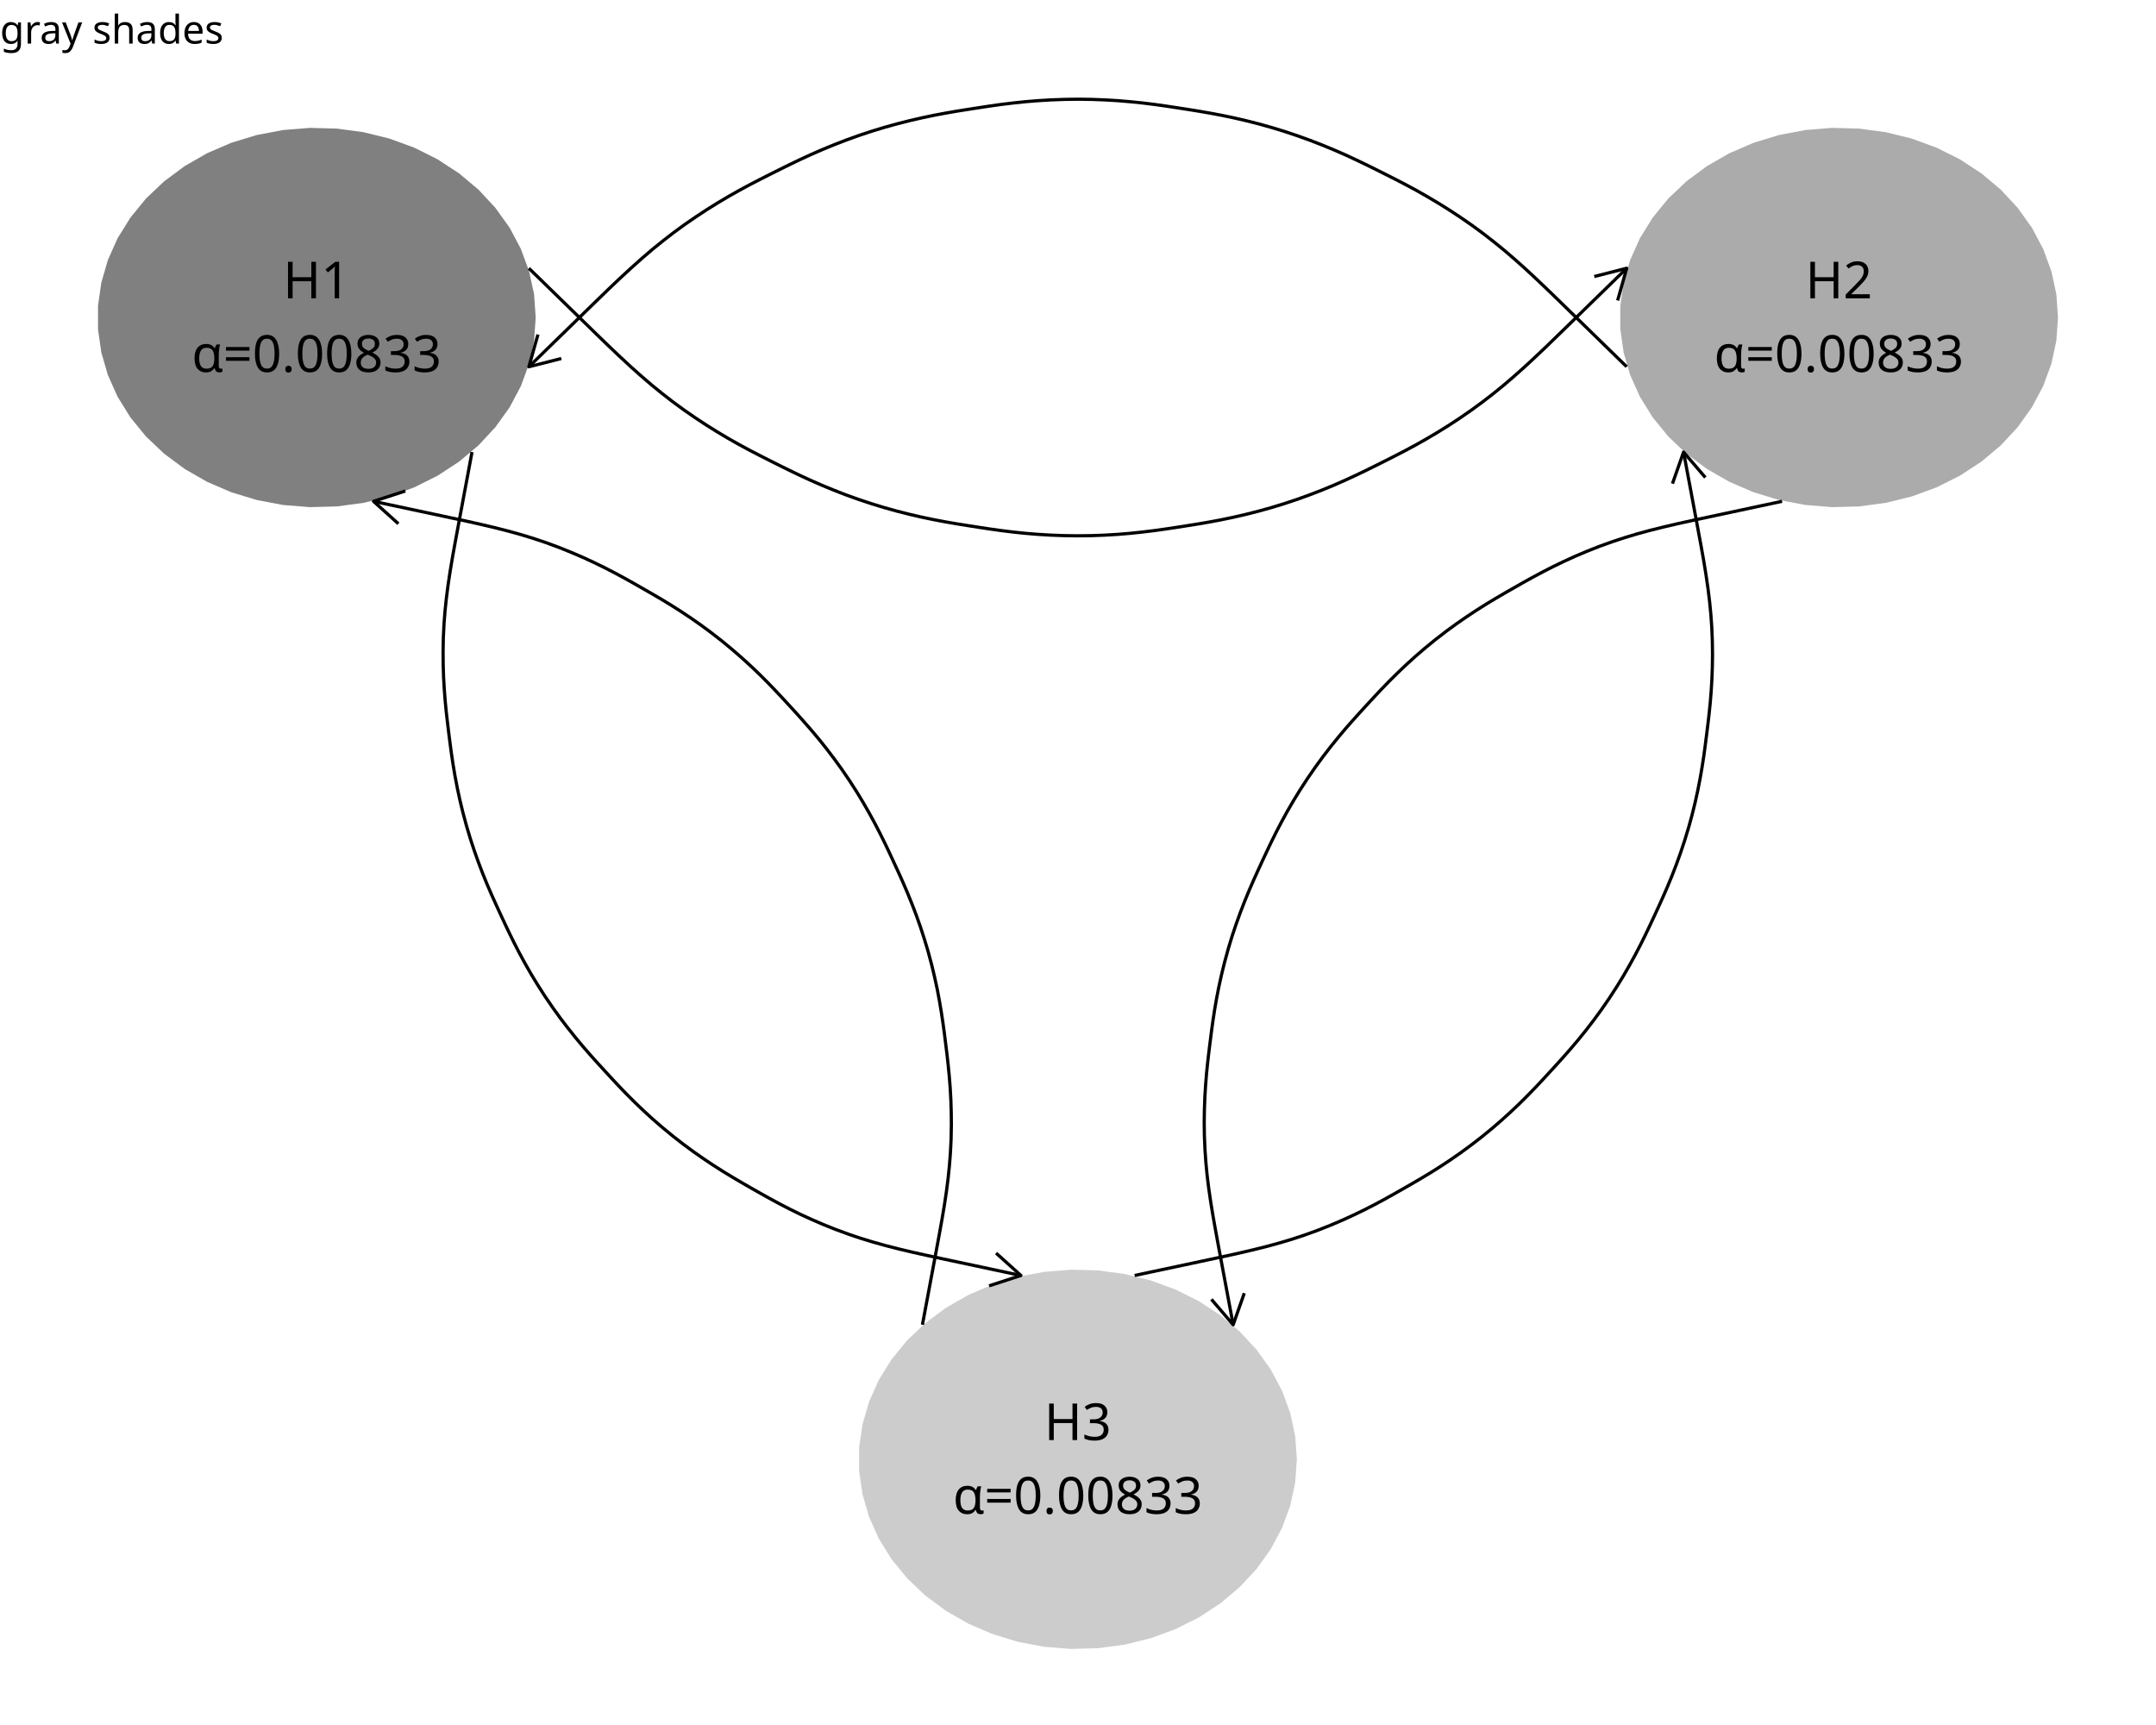
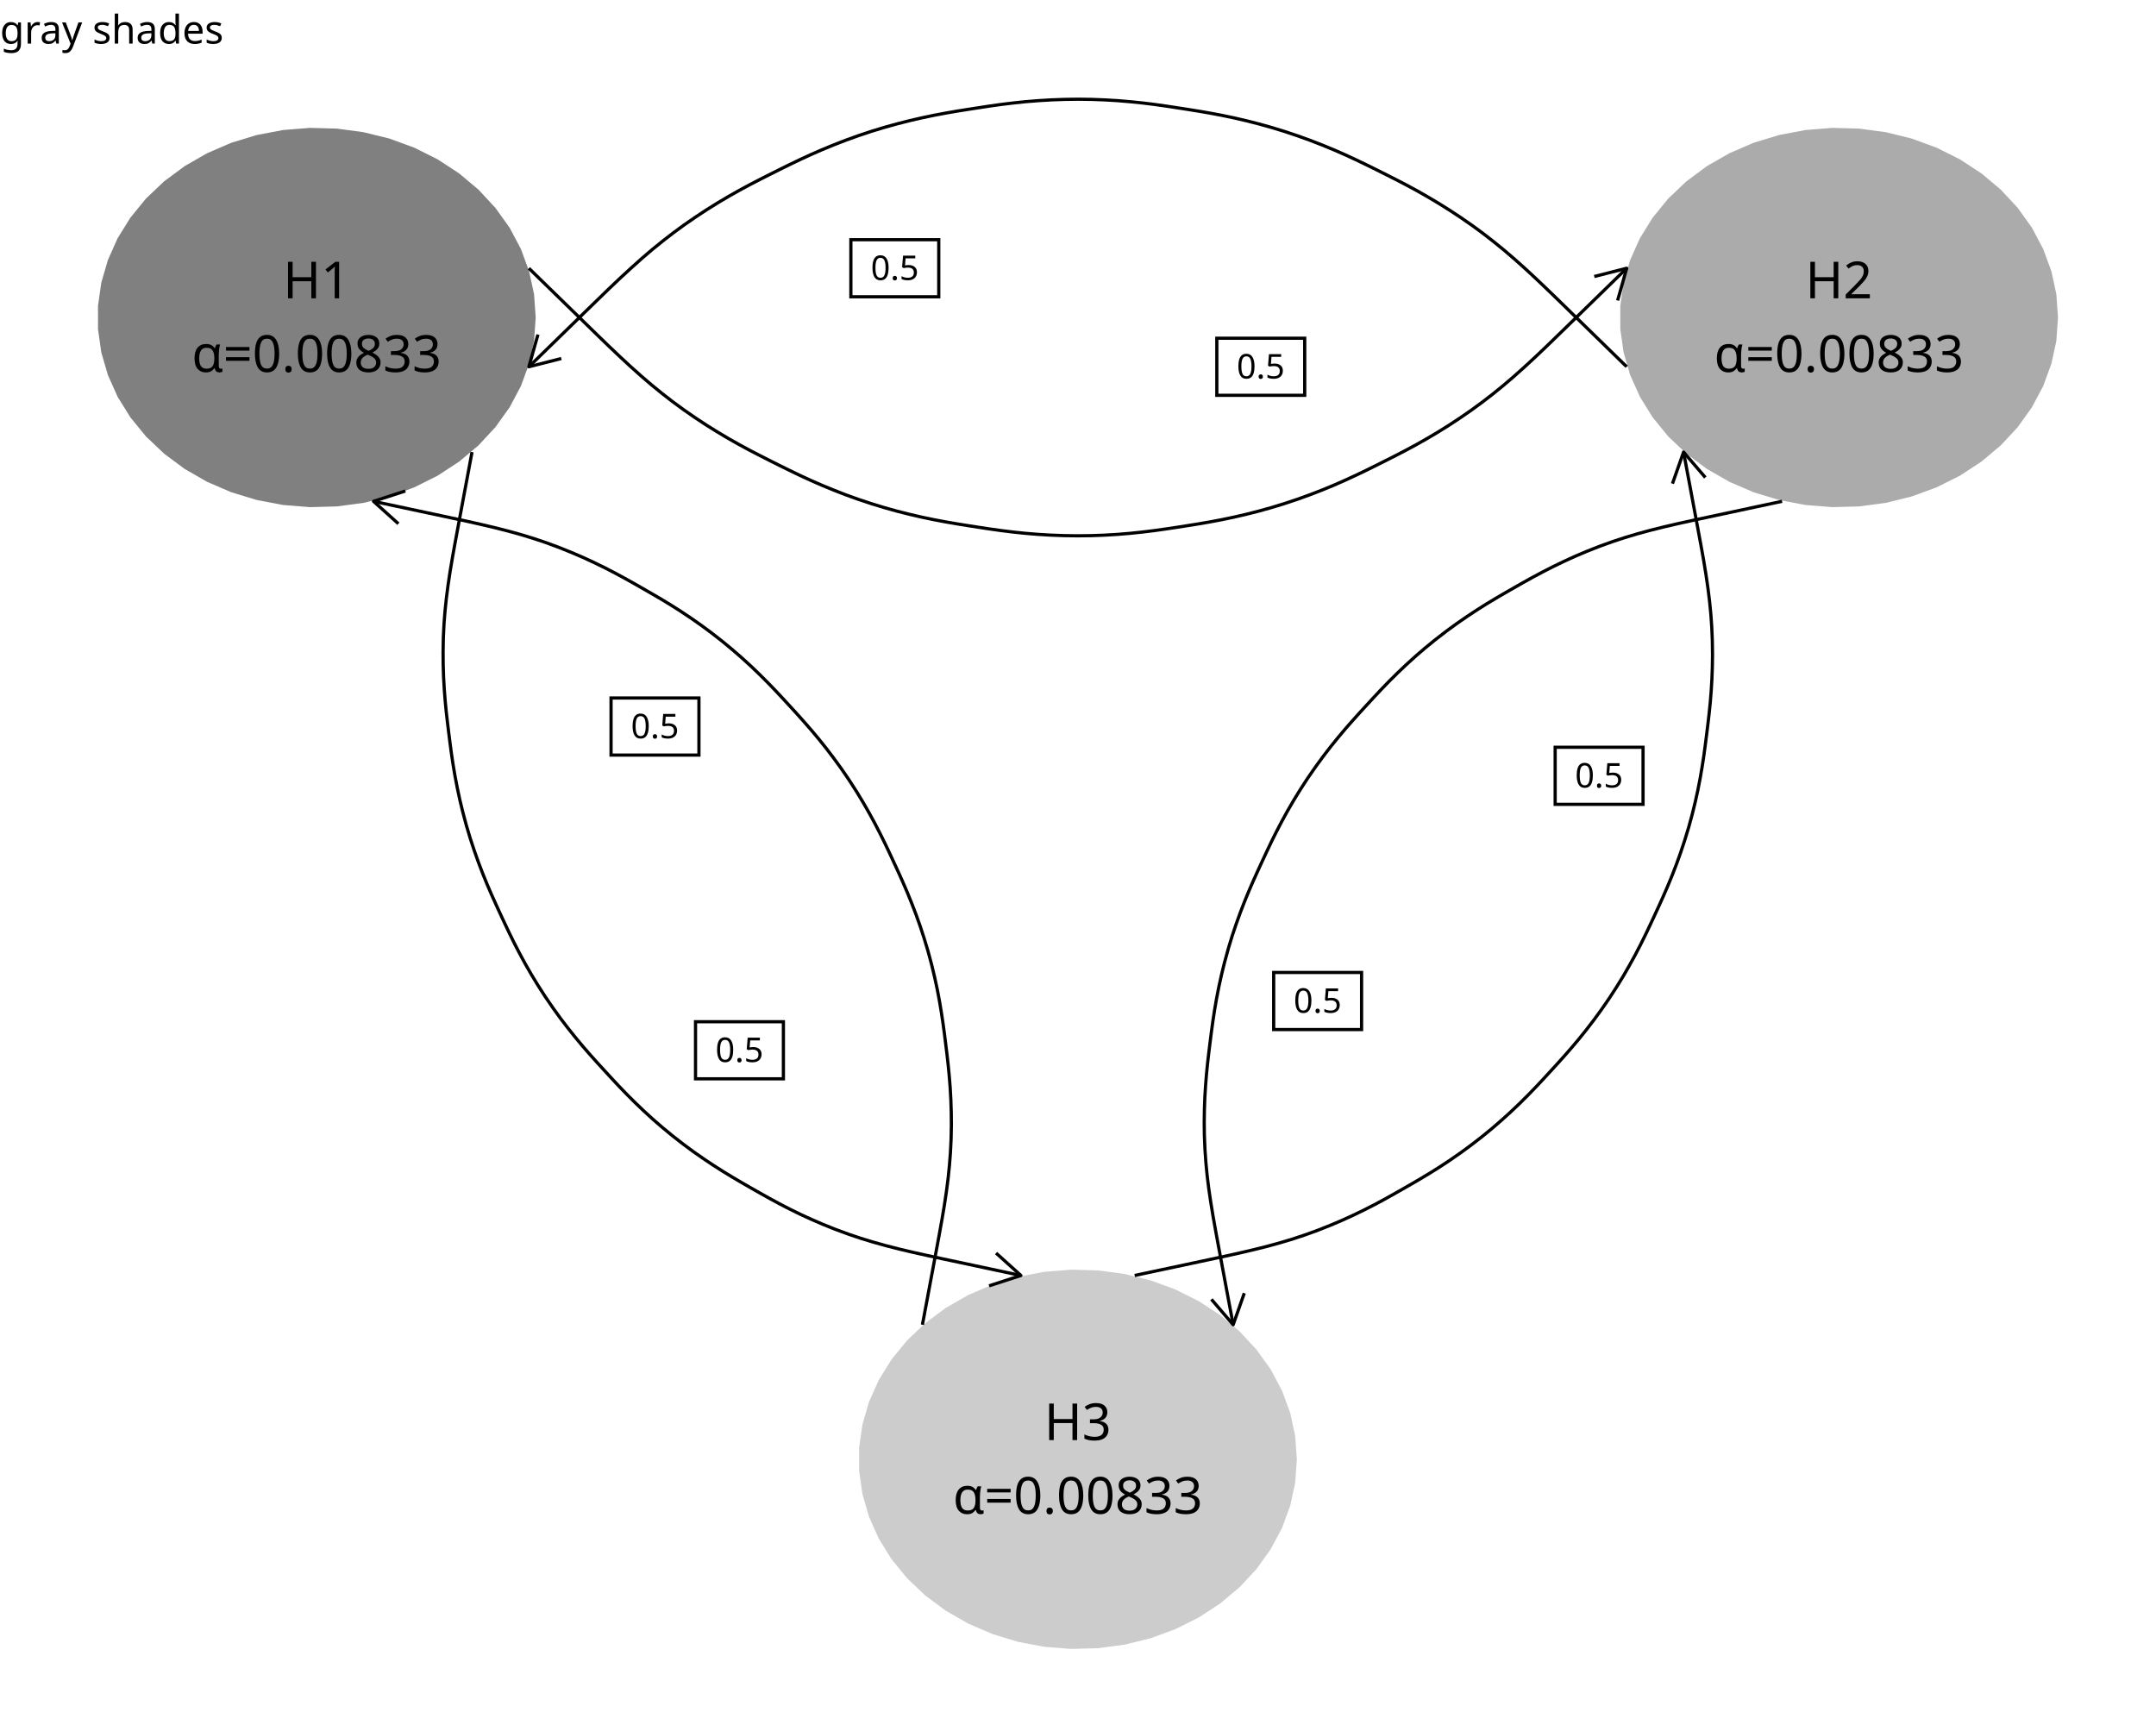
<svg xmlns="http://www.w3.org/2000/svg" class="svglite" data-engine-version="2.0" width="720.00pt" height="576.00pt" viewBox="0 0 720.00 576.00">
  <defs>
    <style type="text/css">
    .svglite line, .svglite polyline, .svglite polygon, .svglite path, .svglite rect, .svglite circle {
      fill: none;
      stroke: #000000;
      stroke-linecap: round;
      stroke-linejoin: round;
      stroke-miterlimit: 10.00;
    }
  </style>
  </defs>
  <rect width="100%" height="100%" style="stroke: none; fill: #FFFFFF;" />
  <defs>
    <clipPath id="cpMC4wMHw3MjAuMDB8MC4wMHw1NzYuMDA=">
      <rect x="0.00" y="0.00" width="720.00" height="576.00" />
    </clipPath>
  </defs>
  <g clip-path="url(#cpMC4wMHw3MjAuMDB8MC4wMHw1NzYuMDA=)">
</g>
  <defs>
    <clipPath id="cpMC4wMHw3MjAuMDB8MTcuMzB8NTc2LjAw">
      <rect x="0.00" y="17.30" width="720.00" height="558.70" />
    </clipPath>
  </defs>
  <g clip-path="url(#cpMC4wMHw3MjAuMDB8MTcuMzB8NTc2LjAw)">
    <polygon points="178.90,106.02 178.35,98.24 176.69,90.57 173.96,83.14 170.20,76.05 165.45,69.42 159.81,63.34 153.34,57.91 146.15,53.21 138.35,49.31 130.06,46.27 121.39,44.14 112.49,42.94 103.49,42.70 94.52,43.42 85.72,45.09 77.23,47.68 69.17,51.16 61.66,55.47 54.82,60.54 48.75,66.30 43.55,72.67 39.28,79.54 36.03,86.82 33.83,94.38 32.73,102.12 32.73,109.92 33.83,117.66 36.03,125.23 39.28,132.50 43.55,139.37 48.75,145.74 54.82,151.50 61.66,156.58 69.17,160.89 77.23,164.36 85.72,166.95 94.52,168.62 103.49,169.34 112.49,169.10 121.39,167.91 130.06,165.77 138.35,162.73 146.15,158.83 153.34,154.13 159.81,148.70 165.45,142.62 170.20,135.99 173.96,128.91 176.69,121.47 178.35,113.81 178.90,106.02 " style="stroke-width: 1.07; stroke: none; stroke-linecap: butt; fill: #808080;" />
    <polygon points="687.27,106.02 686.72,98.24 685.06,90.57 682.33,83.14 678.57,76.05 673.83,69.42 668.18,63.34 661.71,57.91 654.53,53.21 646.73,49.31 638.43,46.27 629.77,44.14 620.87,42.94 611.86,42.70 602.90,43.42 594.10,45.09 585.60,47.68 577.54,51.16 570.03,55.47 563.19,60.54 557.12,66.30 551.92,72.67 547.66,79.54 544.40,86.82 542.21,94.38 541.10,102.12 541.10,109.92 542.21,117.66 544.40,125.23 547.66,132.50 551.92,139.37 557.12,145.74 563.19,151.50 570.03,156.58 577.54,160.89 585.60,164.36 594.10,166.95 602.90,168.62 611.86,169.34 620.87,169.10 629.77,167.91 638.43,165.77 646.73,162.73 654.53,158.83 661.71,154.13 668.18,148.70 673.83,142.62 678.57,135.99 682.33,128.91 685.06,121.47 686.72,113.81 687.27,106.02 " style="stroke-width: 1.07; stroke: none; stroke-linecap: butt; fill: #ABABAB;" />
    <polygon points="433.09,487.28 432.53,479.50 430.88,471.83 428.15,464.40 424.38,457.31 419.64,450.68 413.99,444.60 407.53,439.17 400.34,434.47 392.54,430.57 384.24,427.53 375.58,425.40 366.68,424.20 357.68,423.96 348.71,424.68 339.91,426.35 331.42,428.94 323.35,432.42 315.84,436.73 309.00,441.80 302.94,447.57 297.73,453.93 293.47,460.80 290.22,468.08 288.02,475.64 286.91,483.38 286.91,491.18 288.02,498.92 290.22,506.49 293.47,513.76 297.73,520.63 302.94,527.00 309.00,532.76 315.84,537.84 323.35,542.15 331.42,545.62 339.91,548.22 348.71,549.89 357.68,550.60 366.68,550.36 375.58,549.17 384.24,547.03 392.54,543.99 400.34,540.09 407.53,535.39 413.99,529.96 419.64,523.89 424.38,517.25 428.15,510.17 430.88,502.74 432.53,495.07 433.09,487.28 " style="stroke-width: 1.07; stroke: none; stroke-linecap: butt; fill: #CCCCCC;" />
    <text x="105.74" y="99.60" text-anchor="middle" style="font-size: 17.07px; font-family: sans;" textLength="21.83px" lengthAdjust="spacingAndGlyphs">H1</text>
    <text x="105.74" y="124.19" text-anchor="middle" style="font-size: 17.07px; font-family: sans;" textLength="81.56px" lengthAdjust="spacingAndGlyphs">α=0.00833</text>
    <text x="614.12" y="99.60" text-anchor="middle" style="font-size: 17.07px; font-family: sans;" textLength="21.83px" lengthAdjust="spacingAndGlyphs">H2</text>
    <text x="614.12" y="124.19" text-anchor="middle" style="font-size: 17.07px; font-family: sans;" textLength="81.56px" lengthAdjust="spacingAndGlyphs">α=0.00833</text>
    <text x="359.93" y="480.87" text-anchor="middle" style="font-size: 17.07px; font-family: sans;" textLength="21.83px" lengthAdjust="spacingAndGlyphs">H3</text>
    <text x="359.93" y="505.45" text-anchor="middle" style="font-size: 17.07px; font-family: sans;" textLength="81.56px" lengthAdjust="spacingAndGlyphs">α=0.00833</text>
    <polyline points="543.24,122.47 543.17,122.39 542.69,121.93 541.51,120.78 539.51,118.83 536.67,116.06 533.16,112.64 529.20,108.78 525.06,104.74 520.95,100.73 516.98,96.89 513.15,93.24 509.46,89.81 505.87,86.60 502.35,83.58 498.85,80.73 495.34,78.00 491.77,75.38 491.39,75.11 487.74,72.58 484.05,70.16 480.36,67.85 476.70,65.68 473.12,63.64 469.62,61.75 466.23,59.99 462.91,58.31 459.64,56.67 456.32,55.03 452.87,53.38 449.28,51.71 445.51,50.06 441.58,48.44 437.53,46.87 433.38,45.37 429.17,43.96 428.93,43.88 424.68,42.58 420.43,41.39 416.22,40.32 412.07,39.36 408.04,38.52 404.13,37.78 400.36,37.13 396.70,36.54 393.08,35.98 389.41,35.42 385.63,34.89 381.70,34.40 377.60,33.98 373.37,33.62 369.03,33.36 364.62,33.19 360.19,33.13 359.93,33.13 355.49,33.19 351.08,33.35 346.74,33.61 342.50,33.95 338.40,34.38 334.45,34.86 330.66,35.39 326.99,35.95 323.37,36.51 319.71,37.09 315.95,37.74 312.05,38.47 308.03,39.31 303.89,40.26 299.67,41.33 295.42,42.51 291.18,43.80 290.93,43.88 286.72,45.28 282.57,46.78 278.51,48.35 274.57,49.97 270.80,51.62 267.19,53.28 263.74,54.94 260.41,56.58 257.14,58.22 253.83,59.89 250.44,61.65 246.95,63.53 243.37,65.55 239.71,67.72 236.02,70.02 232.34,72.44 228.68,74.96 228.47,75.11 224.90,77.72 221.38,80.44 217.88,83.27 214.37,86.27 210.79,89.47 207.10,92.87 203.29,96.49 199.34,100.32 195.24,104.31 191.09,108.36 187.10,112.25 183.53,115.73 180.62,118.57 178.52,120.62 177.26,121.84 176.72,122.37 176.62,122.47 176.62,122.47 " style="stroke-width: 1.07; stroke-linecap: butt;" />
    <polyline points="179.65,111.71 176.62,122.47 187.45,119.71 " style="stroke-width: 1.07; stroke-linecap: butt;" />
    <polyline points="308.05,442.35 308.07,442.24 308.19,441.56 308.51,439.89 309.03,437.07 309.77,433.14 310.66,428.36 311.65,423.08 312.66,417.66 313.64,412.39 314.55,407.34 315.36,402.52 316.05,397.92 316.62,393.50 317.06,389.21 317.39,385.00 317.60,380.79 317.63,379.78 317.71,375.57 317.67,371.38 317.54,367.26 317.32,363.25 317.01,359.38 316.65,355.67 316.25,352.10 315.82,348.63 315.39,345.18 314.91,341.64 314.36,337.98 313.72,334.18 312.98,330.26 312.11,326.25 311.14,322.19 310.05,318.12 309.83,317.33 308.61,313.29 307.31,309.31 305.93,305.43 304.49,301.68 303.03,298.08 301.56,294.66 300.09,291.38 298.62,288.21 297.16,285.04 295.63,281.82 293.99,278.50 292.23,275.08 290.32,271.57 288.28,268.01 286.12,264.44 283.84,260.89 283.39,260.21 281.01,256.73 278.55,253.34 276.06,250.06 273.55,246.92 271.06,243.94 268.61,241.13 266.22,238.45 263.86,235.87 261.50,233.31 259.06,230.70 256.50,228.04 253.77,225.31 250.89,222.55 247.86,219.78 244.71,217.04 241.47,214.35 240.83,213.84 237.50,211.25 234.13,208.76 230.76,206.40 227.41,204.17 224.14,202.09 220.95,200.15 217.85,198.34 214.82,196.60 211.79,194.87 208.68,193.13 205.42,191.37 202.00,189.60 198.41,187.85 194.69,186.13 190.85,184.48 186.94,182.90 186.18,182.61 182.23,181.16 178.23,179.82 174.13,178.56 169.88,177.38 165.42,176.24 160.72,175.13 155.77,174.02 150.58,172.91 145.21,171.76 139.89,170.63 134.98,169.58 130.84,168.70 127.75,168.04 125.83,167.63 124.94,167.44 124.74,167.40 124.74,167.40 " style="stroke-width: 1.07; stroke-linecap: butt;" />
    <polyline points="135.36,163.95 124.74,167.40 133.04,174.88 " style="stroke-width: 1.07; stroke-linecap: butt;" />
    <polyline points="176.62,89.57 176.70,89.65 177.18,90.12 178.35,91.26 180.35,93.21 183.19,95.98 186.70,99.40 190.66,103.26 194.80,107.30 198.91,111.31 202.88,115.16 206.71,118.80 210.40,122.23 213.99,125.44 217.51,128.46 221.01,131.31 224.52,134.04 228.09,136.66 228.47,136.93 232.12,139.46 235.81,141.89 239.50,144.19 243.16,146.37 246.75,148.40 250.24,150.29 253.64,152.05 256.95,153.73 260.22,155.37 263.55,157.01 266.99,158.67 270.59,160.33 274.35,161.98 278.28,163.60 282.33,165.18 286.48,166.68 290.69,168.08 290.93,168.16 295.18,169.46 299.43,170.65 303.65,171.72 307.79,172.68 311.83,173.52 315.73,174.26 319.50,174.91 323.17,175.50 326.78,176.06 330.45,176.62 334.23,177.15 338.17,177.64 342.26,178.07 346.49,178.42 350.83,178.68 355.24,178.85 359.68,178.91 359.93,178.91 364.37,178.86 368.78,178.70 373.13,178.44 377.36,178.09 381.47,177.66 385.41,177.18 389.20,176.65 392.87,176.10 396.49,175.53 400.15,174.95 403.91,174.30 407.81,173.57 411.84,172.73 415.97,171.78 420.19,170.71 424.44,169.53 428.68,168.24 428.93,168.16 433.14,166.76 437.29,165.26 441.35,163.70 445.29,162.08 449.06,160.42 452.67,158.76 456.12,157.11 459.45,155.46 462.73,153.82 466.03,152.15 469.42,150.39 472.91,148.51 476.49,146.49 480.15,144.32 483.84,142.02 487.53,139.60 491.18,137.08 491.39,136.93 494.96,134.32 498.48,131.61 501.98,128.77 505.49,125.77 509.07,122.58 512.76,119.17 516.57,115.55 520.52,111.72 524.62,107.73 528.77,103.68 532.76,99.79 536.33,96.31 539.24,93.47 541.34,91.42 542.60,90.20 543.14,89.67 543.24,89.57 543.24,89.57 " style="stroke-width: 1.07; stroke-linecap: butt;" />
    <polyline points="540.21,100.33 543.24,89.57 532.41,92.33 " style="stroke-width: 1.07; stroke-linecap: butt;" />
    <polyline points="378.92,425.90 379.03,425.88 379.71,425.74 381.37,425.38 384.18,424.78 388.09,423.95 392.85,422.94 398.10,421.82 403.49,420.67 408.73,419.55 413.74,418.44 418.50,417.33 423.01,416.21 427.31,415.03 431.44,413.80 435.46,412.47 439.42,411.05 440.36,410.69 444.28,409.14 448.13,407.50 451.89,405.79 455.50,404.04 458.96,402.28 462.24,400.52 465.38,398.77 468.42,397.04 471.45,395.31 474.53,393.51 477.70,391.60 480.96,389.55 484.29,387.35 487.66,385.01 491.03,382.55 494.37,379.98 495.01,379.47 498.27,376.80 501.44,374.06 504.50,371.29 507.41,368.53 510.17,365.79 512.76,363.12 515.22,360.50 517.59,357.93 519.94,355.36 522.33,352.71 524.77,349.92 527.25,346.98 529.75,343.87 532.26,340.61 534.72,337.24 537.12,333.78 537.57,333.10 539.87,329.56 542.06,325.99 544.12,322.42 546.06,318.90 547.85,315.46 549.51,312.12 551.05,308.88 552.53,305.71 553.99,302.54 555.46,299.29 556.93,295.90 558.40,292.34 559.84,288.61 561.23,284.75 562.55,280.79 563.78,276.76 564.01,275.98 565.12,271.91 566.12,267.84 567.00,263.82 567.77,259.88 568.43,256.05 569.00,252.36 569.48,248.81 569.92,245.34 570.35,241.88 570.76,238.34 571.14,234.65 571.45,230.81 571.69,226.83 571.84,222.73 571.90,218.55 571.84,214.34 571.82,213.52 571.64,209.32 571.34,205.11 570.92,200.84 570.38,196.46 569.72,191.91 568.94,187.14 568.05,182.15 567.08,176.93 566.08,171.53 565.08,166.18 564.16,161.25 563.38,157.09 562.80,153.99 562.44,152.05 562.27,151.15 562.23,150.95 562.23,150.95 " style="stroke-width: 1.07; stroke-linecap: butt;" />
    <polyline points="569.50,159.44 562.23,150.95 558.52,161.49 " style="stroke-width: 1.07; stroke-linecap: butt;" />
    <polyline points="157.63,150.95 157.61,151.06 157.48,151.75 157.17,153.41 156.64,156.24 155.91,160.17 155.01,164.95 154.03,170.23 153.02,175.64 152.04,180.91 151.13,185.97 150.32,190.78 149.63,195.38 149.06,199.80 148.61,204.09 148.28,208.31 148.07,212.51 148.04,213.52 147.97,217.73 148.00,221.92 148.13,226.04 148.36,230.05 148.66,233.92 149.02,237.63 149.43,241.20 149.85,244.67 150.29,248.13 150.76,251.66 151.31,255.32 151.95,259.12 152.70,263.04 153.56,267.06 154.54,271.12 155.63,275.19 155.85,275.98 157.06,280.01 158.37,283.99 159.75,287.87 161.18,291.63 162.64,295.22 164.12,298.65 165.59,301.92 167.05,305.10 168.52,308.26 170.05,311.48 171.68,314.80 173.45,318.23 175.35,321.74 177.39,325.30 179.56,328.87 181.83,332.41 182.29,333.10 184.67,336.57 187.12,339.97 189.62,343.24 192.13,346.38 194.61,349.36 197.06,352.18 199.46,354.85 201.82,357.43 204.18,360.00 206.61,362.60 209.18,365.27 211.90,367.99 214.78,370.75 217.81,373.53 220.96,376.27 224.21,378.95 224.85,379.47 228.17,382.05 231.54,384.54 234.92,386.90 238.26,389.13 241.54,391.21 244.73,393.15 247.82,394.97 250.85,396.71 253.88,398.43 257.00,400.17 260.25,401.93 263.67,403.70 267.26,405.46 270.99,407.17 274.82,408.83 278.73,410.40 279.50,410.69 283.45,412.14 287.45,413.49 291.55,414.74 295.80,415.93 300.25,417.07 304.95,418.18 309.91,419.28 315.10,420.40 320.47,421.54 325.79,422.67 330.70,423.72 334.84,424.60 337.92,425.26 339.85,425.67 340.74,425.86 340.94,425.90 340.94,425.90 " style="stroke-width: 1.07; stroke-linecap: butt;" />
    <polyline points="330.31,429.35 340.94,425.90 332.64,418.42 " style="stroke-width: 1.07; stroke-linecap: butt;" />
    <polyline points="595.13,167.40 595.02,167.42 594.33,167.57 592.68,167.92 589.87,168.52 585.96,169.35 581.20,170.37 575.95,171.49 570.56,172.64 565.32,173.76 560.31,174.86 555.55,175.97 551.03,177.10 546.74,178.27 542.61,179.51 538.59,180.83 534.63,182.25 533.68,182.61 529.76,184.16 525.91,185.80 522.16,187.51 518.55,189.26 515.09,191.03 511.80,192.79 508.66,194.53 505.63,196.26 502.60,197.99 499.52,199.79 496.35,201.70 493.09,203.76 489.76,205.96 486.39,208.29 483.01,210.76 479.68,213.33 479.03,213.84 475.77,216.51 472.60,219.24 469.55,222.01 466.64,224.78 463.88,227.51 461.29,230.19 458.83,232.81 456.46,235.38 454.10,237.95 451.72,240.60 449.28,243.38 446.80,246.33 444.29,249.44 441.79,252.69 439.33,256.06 436.93,259.53 436.47,260.21 434.18,263.74 431.99,267.31 429.92,270.88 427.99,274.40 426.20,277.84 424.54,281.18 423.00,284.42 421.52,287.59 420.06,290.76 418.59,294.01 417.12,297.40 415.65,300.97 414.21,304.69 412.82,308.55 411.49,312.51 410.26,316.54 410.04,317.33 408.93,321.39 407.93,325.46 407.04,329.49 406.27,333.43 405.61,337.25 405.05,340.94 404.56,344.50 404.12,347.96 403.69,351.42 403.28,354.97 402.91,358.65 402.60,362.49 402.36,366.47 402.21,370.58 402.15,374.75 402.20,378.96 402.23,379.78 402.41,383.99 402.71,388.20 403.12,392.46 403.66,396.84 404.33,401.40 405.11,406.16 406.00,411.16 406.96,416.38 407.97,421.78 408.97,427.12 409.89,432.06 410.67,436.22 411.25,439.32 411.61,441.26 411.78,442.15 411.82,442.35 411.82,442.35 " style="stroke-width: 1.07; stroke-linecap: butt;" />
    <polyline points="404.55,433.86 411.82,442.35 415.53,431.81 " style="stroke-width: 1.07; stroke-linecap: butt;" />
+     <rect x="406.36" y="112.94" width="29.35" height="19.06" style="stroke-width: 1.07; stroke-linecap: butt; stroke-linejoin: miter; fill: #FFFFFF;" />
+     <rect x="232.27" y="341.17" width="29.35" height="19.06" style="stroke-width: 1.07; stroke-linecap: butt; stroke-linejoin: miter; fill: #FFFFFF;" />
+     <rect x="284.15" y="80.04" width="29.35" height="19.06" style="stroke-width: 1.07; stroke-linecap: butt; stroke-linejoin: miter; fill: #FFFFFF;" />
+     <rect x="425.35" y="324.72" width="29.35" height="19.06" style="stroke-width: 1.07; stroke-linecap: butt; stroke-linejoin: miter; fill: #FFFFFF;" />
+     <rect x="204.06" y="233.07" width="29.35" height="19.06" style="stroke-width: 1.07; stroke-linecap: butt; stroke-linejoin: miter; fill: #FFFFFF;" />
+     <rect x="519.35" y="249.52" width="29.35" height="19.06" style="stroke-width: 1.07; stroke-linecap: butt; stroke-linejoin: miter; fill: #FFFFFF;" />
+     <text x="421.03" y="126.38" text-anchor="middle" style="font-size: 11.38px; font-family: sans;" textLength="15.82px" lengthAdjust="spacingAndGlyphs">0.5</text>
+     <text x="246.94" y="354.62" text-anchor="middle" style="font-size: 11.38px; font-family: sans;" textLength="15.82px" lengthAdjust="spacingAndGlyphs">0.5</text>
+     <text x="298.83" y="93.49" text-anchor="middle" style="font-size: 11.38px; font-family: sans;" textLength="15.82px" lengthAdjust="spacingAndGlyphs">0.5</text>
+     <text x="440.03" y="338.17" text-anchor="middle" style="font-size: 11.38px; font-family: sans;" textLength="15.82px" lengthAdjust="spacingAndGlyphs">0.5</text>
+     <text x="218.73" y="246.52" text-anchor="middle" style="font-size: 11.38px; font-family: sans;" textLength="15.82px" lengthAdjust="spacingAndGlyphs">0.5</text>
+     <text x="534.02" y="262.97" text-anchor="middle" style="font-size: 11.38px; font-family: sans;" textLength="15.82px" lengthAdjust="spacingAndGlyphs">0.5</text>
  </g>
  <g clip-path="url(#cpMC4wMHw3MjAuMDB8MC4wMHw1NzYuMDA=)">
    <text x="0.00" y="14.56" style="font-size: 13.20px; font-family: sans;" textLength="71.93px" lengthAdjust="spacingAndGlyphs">gray shades</text>
  </g>
</svg>
